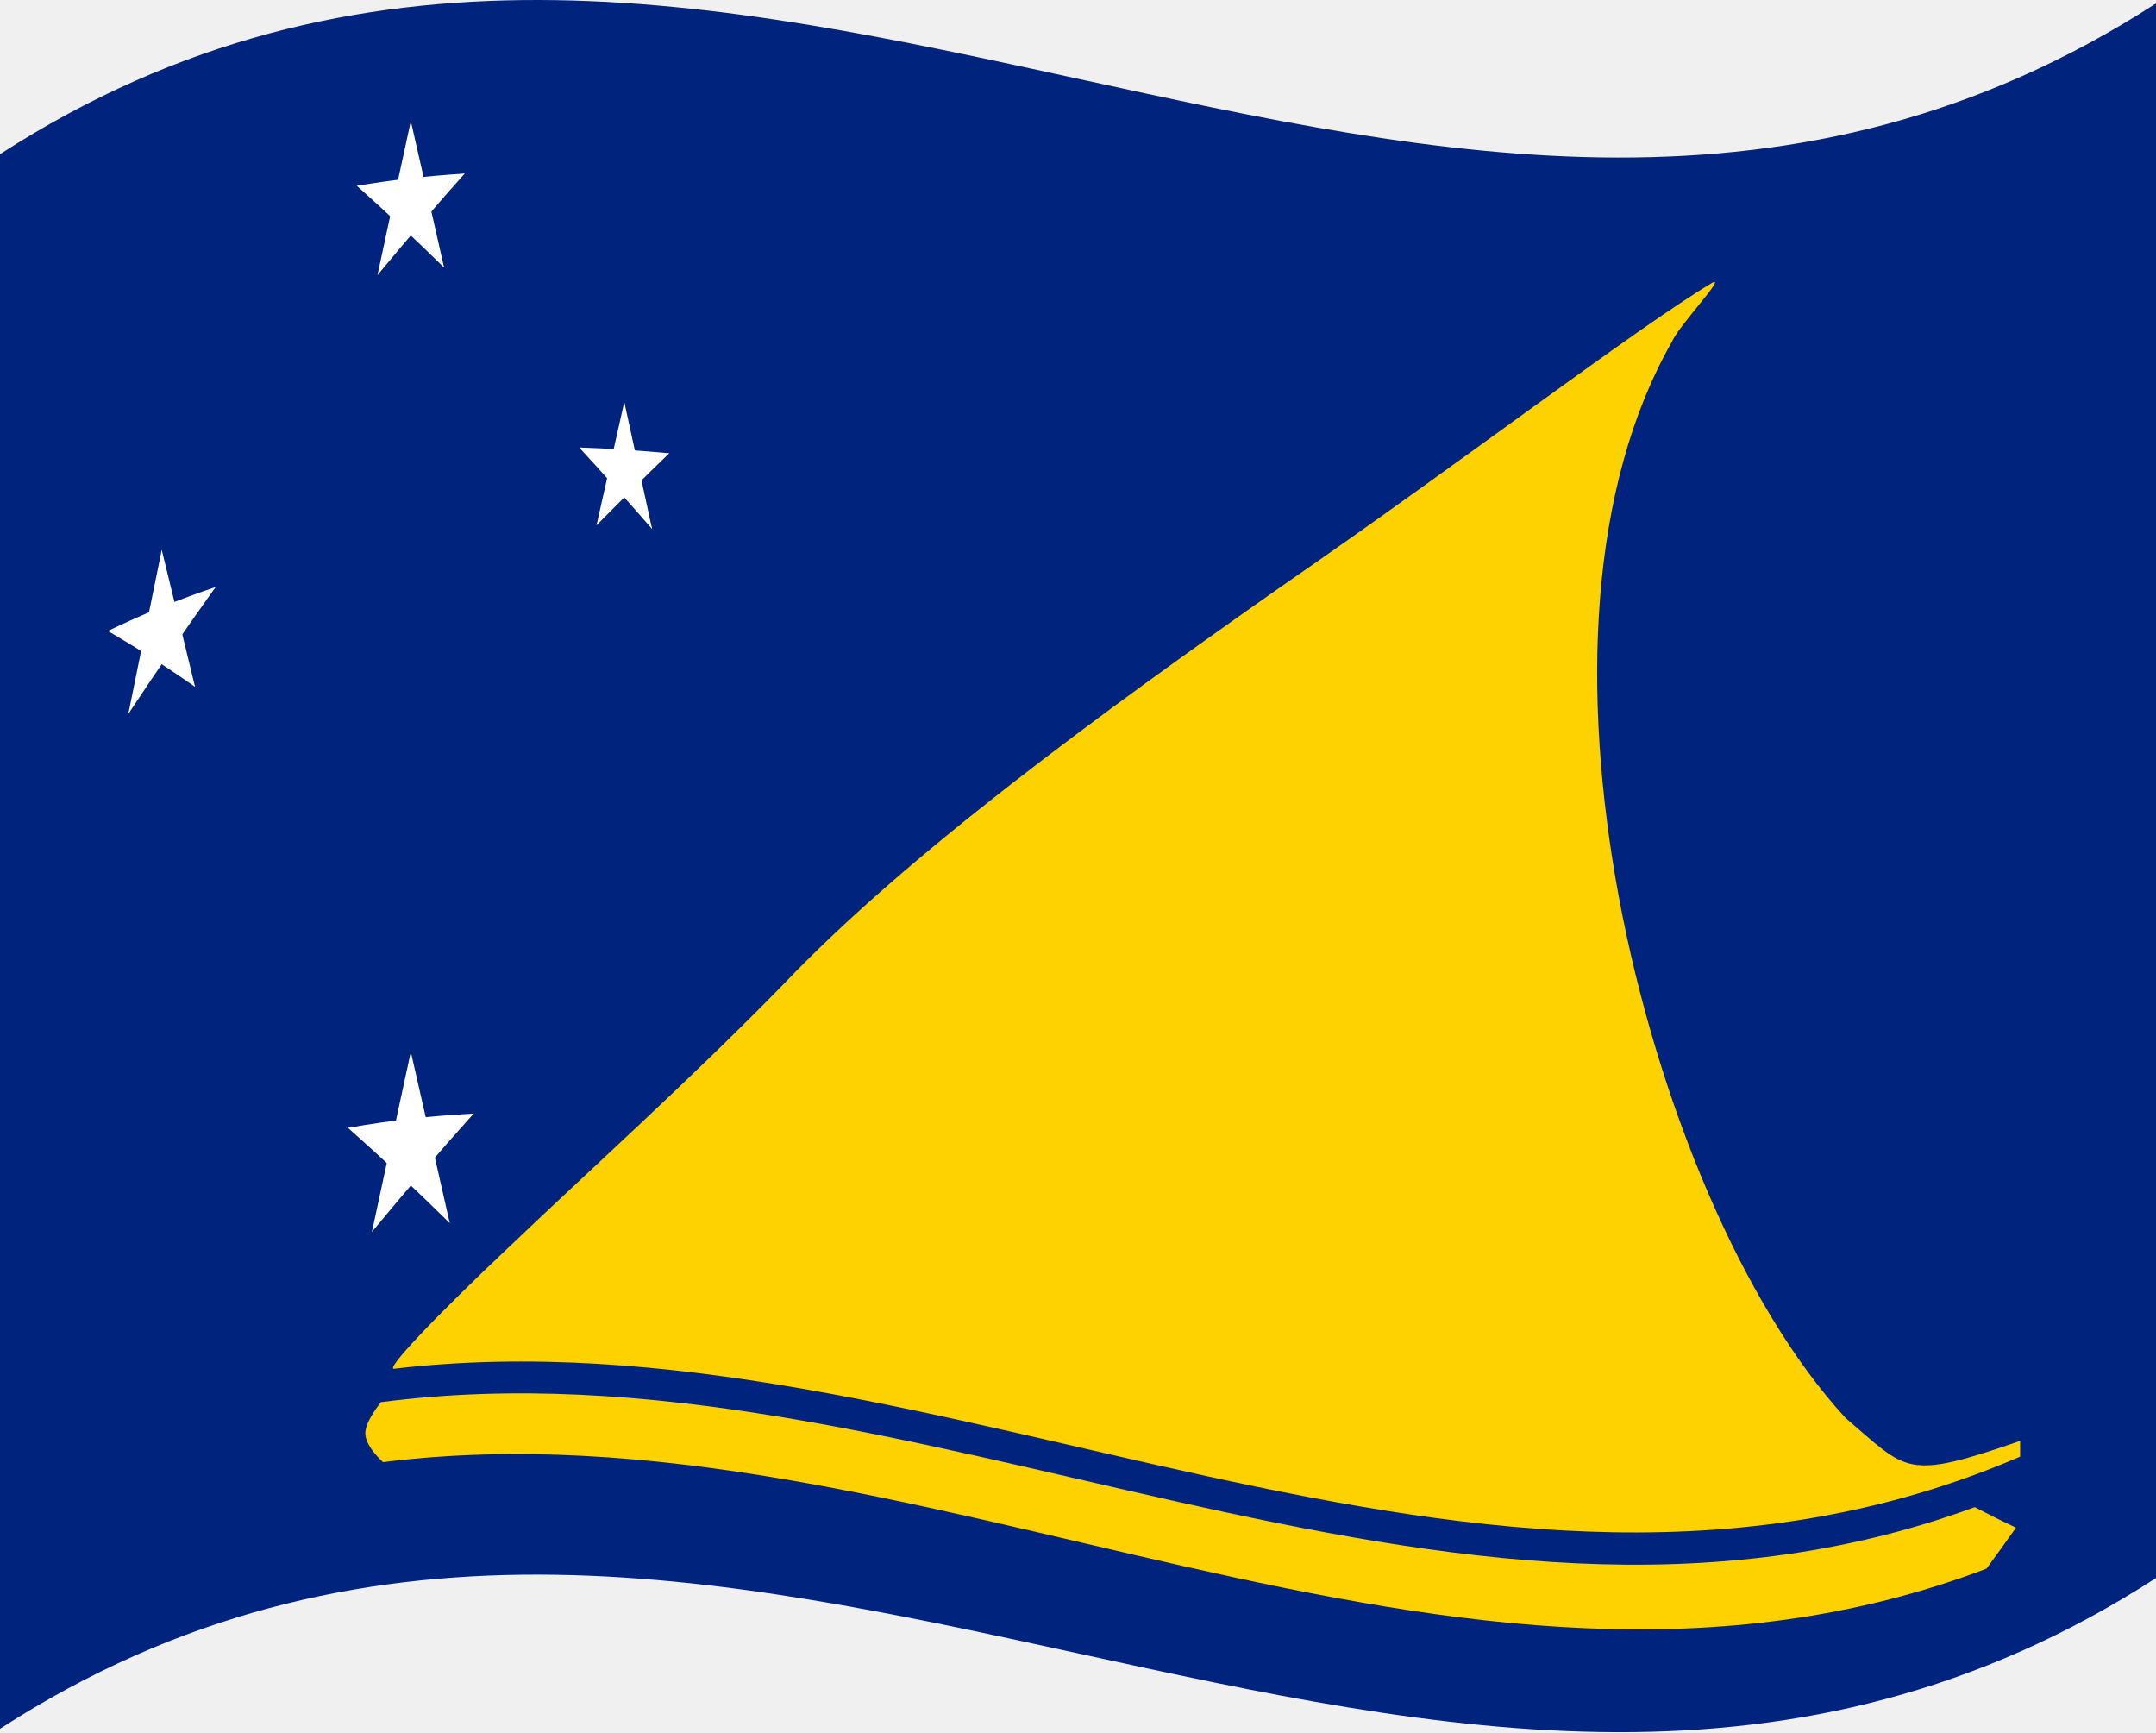
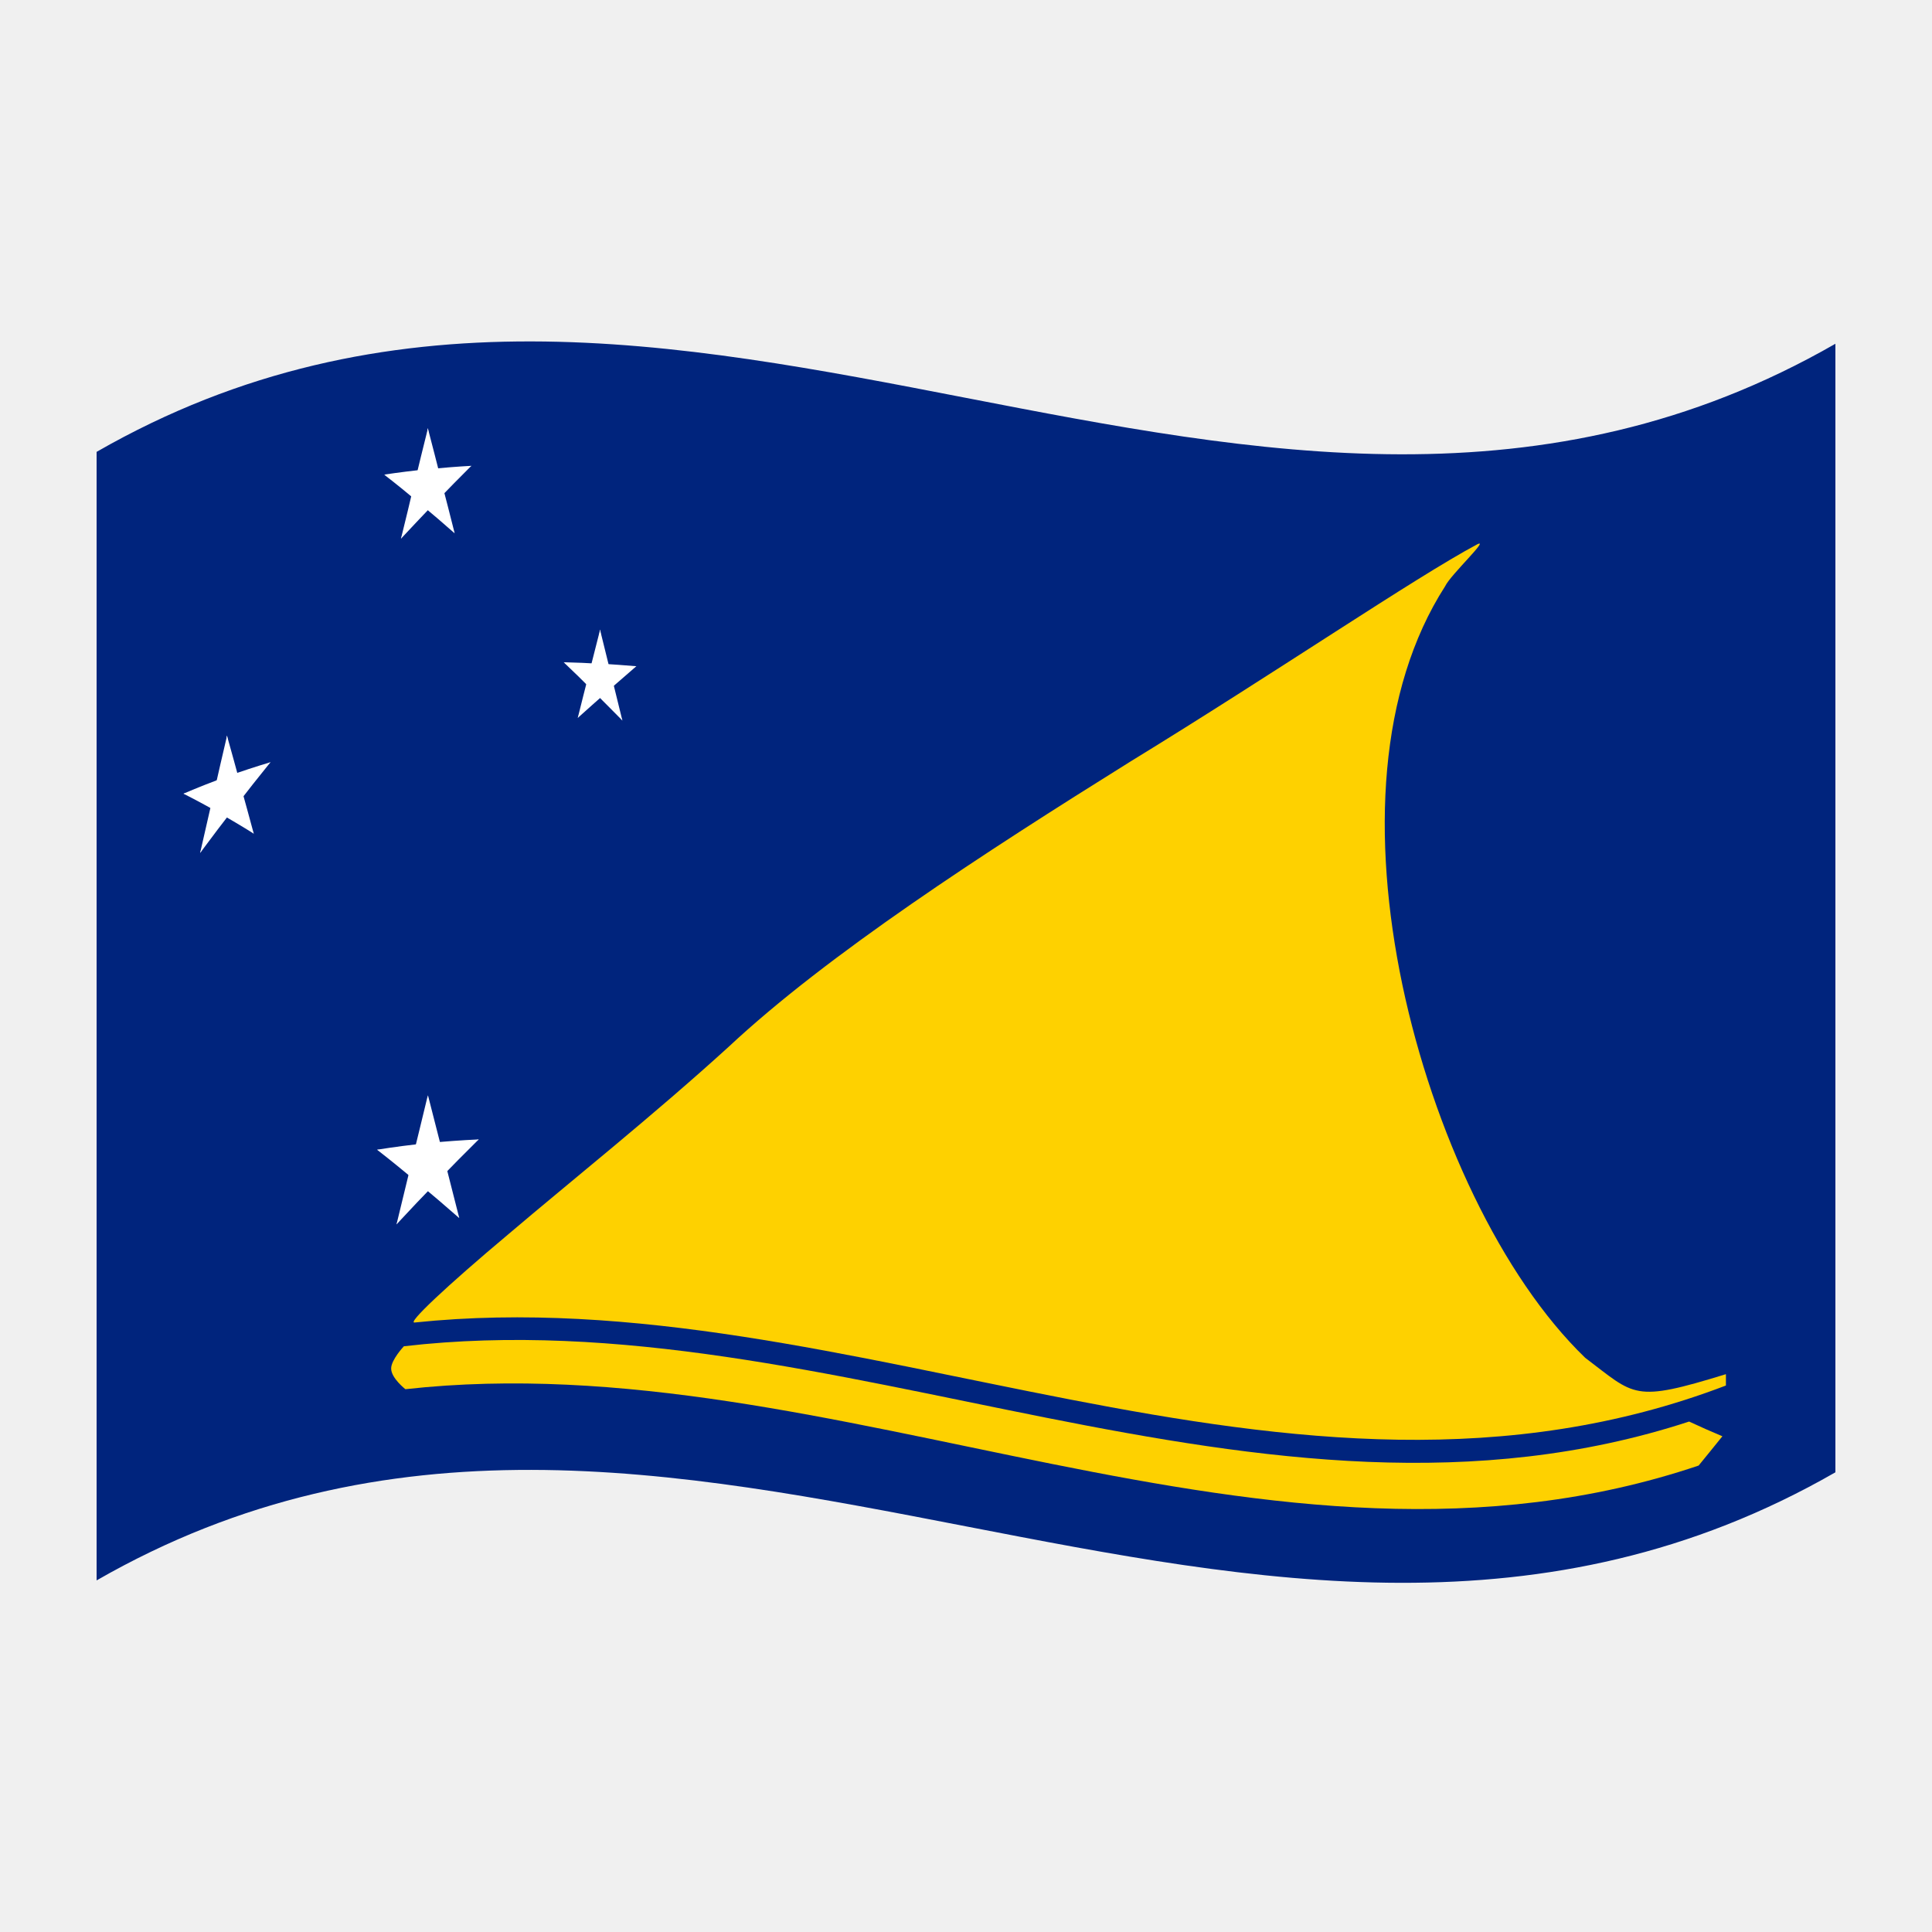
- <svg xmlns="http://www.w3.org/2000/svg" viewBox="0 0 1260 1012.04">
+ <svg xmlns="http://www.w3.org/2000/svg" version="1.1" id="Layer_1" x="0px" y="0px" viewBox="0 0 1260 1260" style="enable-background:new 0 0 1260 1260;" xml:space="preserve">
+   <style type="text/css">
+ 	.st0{fill:#00247D;}
+ 	.st1{fill:#FED100;}
+ 	.st2{fill:#FFFFFF;}
+ </style>
  <g>
-     <path d="M0,90.08v920C420,738.76,840,1193.28,1260,922V2C840,273.28,420-181.24,0,90.08Z" style="fill: #00247d" />
-     <path d="M977.18,199.54c3.76-9.11,32.68-39.48,23.2-34.17C955,192.6,855.22,269.3,748.85,342.62c-106.38,74.66-219.32,157.14-291,232.47-54.65,56-114.62,109.79-159.36,152.53-44.74,42.2-74.25,73.38-68,72.07h0c316.7-37.07,633.4,187.52,950.1,51.39v-9.2c-67.47,23.34-65.6,17.59-102-13.38-60.51-65.79-110.09-184.78-132.44-304C923.88,404.48,928.76,284.24,977.18,199.54Z" style="fill: #fed100" />
-     <polygon points="222.69 819.22 222.69 819.22 222.69 819.22 222.69 819.22" style="fill: #fed100" />
-     <path d="M222.69,819.22s-9.22,11-9.19,18.16c0,7.92,10.34,16.87,10.34,16.9,312.37-39,624.74,180.79,937.12,62.23q8.61-11.79,17.22-23.93-12-5.64-24.11-12C843.61,994.62,533.15,778.71,222.69,819.22Z" style="fill: #fed100" />
-     <path d="M240.07,127.14q15.75-13.27,31.5-25.74-15.75,1-31.5,2.74Z" style="fill: #fff" />
-     <path d="M246.09,130.53q12.74-14.84,25.48-29.13-17.37,5.28-34.74,11.54Q241.45,121.7,246.09,130.53Z" style="fill: #fff" />
-     <path d="M234.82,122.19q12.36,16.81,24.72,34.14-4.87-21.48-9.74-42.88Q242.32,117.73,234.82,122.19Z" style="fill: #fff" />
-     <path d="M234.05,131.89q12.75,11.94,25.49,24.44-8.12-22.17-16.23-44.12Q238.69,122,234.05,131.89Z" style="fill: #fff" />
-     <path d="M220.6,160.74q12.75-15.39,25.49-30.21-4.64-8.84-9.26-17.59Q228.71,136.73,220.6,160.74Z" style="fill: #fff" />
-     <path d="M220.6,160.74Q233,140.61,245.31,121q-7.49-2.77-15-5.35Q225.47,138.15,220.6,160.74Z" style="fill: #fff" />
-     <path d="M234.05,131.89q4.63-9.88,9.26-19.68-17.37-2.34-34.74-3.65Q221.31,119.93,234.05,131.89Z" style="fill: #fff" />
-     <path d="M240.07,127.14v-23q-15.75,1.77-31.5,4.42Q224.32,117.41,240.07,127.14Z" style="fill: #fff" />
-     <path d="M230.34,115.65q7.49,2.58,15,5.35-2.61-25.15-5.24-50.28Q235.2,93.15,230.34,115.65Z" style="fill: #fff" />
-     <path d="M234.82,122.19q7.5-4.47,15-8.74-4.86-21.4-9.73-42.73Q237.45,96.45,234.82,122.19Z" style="fill: #fff" />
-     <path d="M364.84,281.91q13.13-8.73,26.25-17.08-13.12-1.23-26.25-2.09Z" style="fill: #fff" />
-     <path d="M369.86,285.61q10.62-10.51,21.23-20.78-14.47,2.16-28.95,4.76Z" style="fill: #fff" />
-     <path d="M360.47,277q10.3,15.88,20.6,32Q377,290.44,373,271.91,366.71,274.41,360.47,277Z" style="fill: #fff" />
-     <path d="M359.83,285q10.62,11.9,21.24,24.05-6.76-19.59-13.53-39.07Q363.69,277.44,359.83,285Z" style="fill: #fff" />
-     <path d="M348.62,306.9q10.62-10.77,21.24-21.29-3.86-8-7.72-16Q355.38,288.19,348.62,306.9Z" style="fill: #fff" />
-     <path d="M348.62,306.9q10.29-14.79,20.59-29.34-6.24-3.39-12.48-6.7Q352.68,288.86,348.62,306.9Z" style="fill: #fff" />
-     <path d="M359.83,285q3.85-7.53,7.71-15-14.48-4.49-29-8.5Q349.21,273.07,359.83,285Z" style="fill: #fff" />
-     <path d="M364.84,281.91V262.74q-13.12-.86-26.25-1.3Q351.72,271.46,364.84,281.91Z" style="fill: #fff" />
-     <path d="M356.73,270.86q6.24,3.3,12.48,6.7-2.18-21.35-4.37-42.67Z" style="fill: #fff" />
-     <path d="M360.47,277q6.24-2.58,12.48-5.08-4.05-18.53-8.11-37Q362.67,255.94,360.47,277Z" style="fill: #fff" />
-     <path d="M94.5,377.68Q110.25,359.79,126,343q-15.75,5.26-31.5,11.66Z" style="fill: #fff" />
-     <path d="M100.52,379.31Q113.26,360.8,126,343q-17.37,10-34.74,21.42Q95.88,371.82,100.52,379.31Z" style="fill: #fff" />
-     <path d="M89.26,374.28q12.34,13.14,24.71,27-4.87-20.11-9.74-40.12Q96.74,367.6,89.26,374.28Z" style="fill: #fff" />
-     <path d="M88.48,384.2q12.75,8.16,25.49,17.08-8.11-19.89-16.23-39.48Q93.12,373,88.48,384.2Z" style="fill: #fff" />
-     <path d="M75,417.11q12.75-19.29,25.49-37.8-4.63-7.49-9.26-14.87Q83.14,390.62,75,417.11Z" style="fill: #fff" />
-     <path d="M75,417.11Q87.39,393.2,99.75,370q-7.5-.6-15-.94Q79.9,393,75,417.11Z" style="fill: #fff" />
-     <path d="M88.48,384.2q4.63-11.25,9.26-22.4Q80.37,364.52,63,368.65,75.73,376,88.48,384.2Z" style="fill: #fff" />
-     <path d="M94.5,377.68v-23q-15.75,6.39-31.5,14Q78.75,372.57,94.5,377.68Z" style="fill: #fff" />
-     <path d="M84.77,369.07q7.49.35,15,.94-2.61-24.39-5.24-48.75Q89.64,345.11,84.77,369.07Z" style="fill: #fff" />
-     <path d="M89.25,374.28q7.5-6.69,15-13.12-4.86-20-9.73-39.9Q91.88,347.75,89.25,374.28Z" style="fill: #fff" />
-     <path d="M240.07,680.48q18.38-15.5,36.75-29.87-18.37,1-36.75,3Z" style="fill: #fff" />
-     <path d="M247.09,684.44q14.86-17.28,29.73-33.83-20.26,6-40.53,13.31Q241.69,674.14,247.09,684.44Z" style="fill: #fff" />
-     <path d="M234,674.71q14.42,19.59,28.83,39.89-5.67-25.1-11.35-50.08Q242.69,669.49,234,674.71Z" style="fill: #fff" />
-     <path d="M233.05,686q14.87,13.9,29.73,28.57-9.46-25.9-18.93-51.53Q238.45,674.5,233.05,686Z" style="fill: #fff" />
-     <path d="M217.36,719.75q14.87-18,29.73-35.31-5.4-10.31-10.8-20.52Q226.83,691.69,217.36,719.75Z" style="fill: #fff" />
-     <path d="M217.36,719.75q14.41-23.58,28.83-46.42-8.74-3.26-17.48-6.24Q223,693.36,217.36,719.75Z" style="fill: #fff" />
-     <path d="M233.05,686q5.4-11.53,10.8-23-20.26-2.76-40.53-4.09Q218.19,672.11,233.05,686Z" style="fill: #fff" />
-     <path d="M240.07,680.48V653.65q-18.37,2.07-36.75,5.33Q221.7,669.12,240.07,680.48Z" style="fill: #fff" />
-     <path d="M228.71,667.09q8.74,3,17.48,6.24-3.06-29.36-6.12-58.67Q234.39,640.82,228.71,667.09Z" style="fill: #fff" />
-     <path d="M234,674.71q8.75-5.22,17.48-10.19-5.69-25-11.36-49.86Q237,644.66,234,674.71Z" style="fill: #fff" />
+     <path class="st0" d="M63,294.7v736c378-217.1,756,146.6,1134-70.5v-736C819,441.3,441,77.7,63,294.7z" />
+     <path class="st1" d="M942.5,382.3c3.4-7.3,29.4-31.6,20.9-27.3c-40.8,21.8-130.6,83.1-226.4,141.8   c-95.7,59.7-197.4,125.7-261.9,186c-49.2,44.8-103.2,87.8-143.4,122c-40.3,33.8-66.8,58.7-61.2,57.7l0,0   c285-29.7,570.1,150,855.1,41.1v-7.4c-60.7,18.7-59,14.1-91.8-10.7c-54.5-52.6-99.1-147.8-119.2-243.2   C894.5,546.2,898.9,450.1,942.5,382.3z" />
+     <polygon class="st1" points="263.4,878 263.4,878 263.4,878  " />
+     <path class="st1" d="M263.4,878c0,0-8.3,8.8-8.3,14.5c0,6.3,9.3,13.5,9.3,13.5c281.1-31.2,562.3,144.6,843.4,49.8   c5.2-6.3,10.3-12.7,15.5-19.1c-7.2-3-14.4-6.2-21.7-9.6C822.2,1018.4,542.8,845.6,263.4,878z" />
+     <path class="st2" d="M279.1,324.4c9.4-7.1,18.9-13.9,28.3-20.6c-9.4,0.5-18.9,1.3-28.3,2.2V324.4z" />
+     <path class="st2" d="M284.5,327.1c7.6-7.9,15.3-15.7,22.9-23.3c-10.4,2.8-20.8,5.9-31.3,9.2C278.9,317.7,281.7,322.4,284.5,327.1z" />
+     <path class="st2" d="M274.3,320.4c7.4,9,14.8,18.1,22.2,27.3c-2.9-11.5-5.8-22.9-8.8-34.3C283.3,315.7,278.8,318,274.3,320.4z" />
+     <path class="st2" d="M273.6,328.2c7.7,6.4,15.3,12.9,22.9,19.6c-4.9-11.8-9.7-23.6-14.6-35.3C279.2,317.7,276.4,322.9,273.6,328.2z   " />
+     <path class="st2" d="M261.5,351.3c7.7-8.2,15.3-16.3,22.9-24.2c-2.8-4.7-5.6-9.4-8.3-14.1C271.3,325.7,266.4,338.4,261.5,351.3z" />
+     <path class="st2" d="M261.5,351.3c7.4-10.7,14.9-21.3,22.2-31.8c-4.5-1.5-9-2.9-13.5-4.3C267.4,327.2,264.5,339.2,261.5,351.3z" />
+     <path class="st2" d="M273.6,328.2c2.8-5.3,5.6-10.5,8.3-15.7c-10.4-1.2-20.8-2.2-31.3-2.9C258.4,315.6,266,321.8,273.6,328.2z" />
+     <path class="st2" d="M279.1,324.4V306c-9.5,0.9-18.9,2.1-28.4,3.5C260.2,314.2,269.6,319.2,279.1,324.4z" />
+     <path class="st2" d="M270.3,315.2c4.5,1.4,9,2.8,13.5,4.3c-1.6-13.4-3.1-26.8-4.7-40.2C276.1,291.2,273.2,303.2,270.3,315.2z" />
+     <path class="st2" d="M274.3,320.4c4.5-2.4,9-4.7,13.5-7c-2.9-11.4-5.8-22.8-8.8-34.2C277.5,293,275.9,306.7,274.3,320.4z" />
+     <path class="st2" d="M391.4,448.2c7.9-4.7,15.8-9.2,23.6-13.7c-7.9-0.7-15.7-1.2-23.6-1.7V448.2z" />
+     <path class="st2" d="M395.9,451.1c6.4-5.6,12.7-11.1,19.1-16.6c-8.7,1.2-17.4,2.4-26.1,3.8L395.9,451.1z" />
+     <path class="st2" d="M387.4,444.3c6.2,8.5,12.4,17,18.5,25.6c-2.4-9.9-4.9-19.8-7.3-29.7C394.9,441.5,391.2,442.9,387.4,444.3z" />
+     <path class="st2" d="M386.8,450.7c6.4,6.3,12.7,12.8,19.1,19.2c-4.1-10.4-8.1-20.9-12.2-31.3C391.5,442.6,389.2,446.6,386.8,450.7z   " />
+     <path class="st2" d="M376.8,468.2c6.4-5.7,12.7-11.4,19.1-17c-2.3-4.3-4.6-8.5-6.9-12.8C384.9,448.3,380.8,458.2,376.8,468.2z" />
+     <path class="st2" d="M376.8,468.2c6.2-7.9,12.4-15.7,18.5-23.5c-3.7-1.8-7.5-3.6-11.2-5.4C381.6,448.9,379.2,458.6,376.8,468.2z" />
+     <path class="st2" d="M386.8,450.7c2.3-4,4.6-8,6.9-12c-8.7-2.4-17.4-4.7-26.1-6.8C374.1,438,380.5,444.3,386.8,450.7z" />
+     <path class="st2" d="M391.4,448.2v-15.3c-7.9-0.5-15.7-0.8-23.6-1C375.6,437.2,383.5,442.6,391.4,448.2z" />
+     <path class="st2" d="M384.1,439.3c3.7,1.8,7.5,3.5,11.2,5.4c-1.3-11.4-2.6-22.8-3.9-34.1L384.1,439.3z" />
+     <path class="st2" d="M387.4,444.3c3.7-1.4,7.5-2.7,11.2-4.1c-2.4-9.9-4.9-19.7-7.3-29.6C390.1,421.8,388.7,433,387.4,444.3z" />
+     <path class="st2" d="M148.1,524.8c9.4-9.5,18.9-18.8,28.3-27.7c-9.4,2.8-18.9,5.9-28.3,9.3V524.8z" />
+     <path class="st2" d="M153.5,526.1c7.6-9.9,15.3-19.6,22.9-29c-10.4,5.3-20.8,11-31.3,17.1C147.9,518.1,150.7,522.1,153.5,526.1z" />
+     <path class="st2" d="M143.3,522.1c7.4,7,14.8,14.2,22.2,21.6c-2.9-10.7-5.8-21.4-8.8-32.1C152.3,515,147.8,518.5,143.3,522.1z" />
+     <path class="st2" d="M142.6,530c7.6,4.4,15.3,8.9,22.9,13.7c-4.9-10.6-9.7-21.1-14.6-31.6C148.2,518.1,145.4,524,142.6,530z" />
+     <path class="st2" d="M130.5,556.3c7.6-10.3,15.3-20.4,22.9-30.2c-2.8-4-5.6-8-8.3-11.9C140.3,528.2,135.4,542.2,130.5,556.3z" />
+     <path class="st2" d="M130.5,556.3c7.4-12.8,14.9-25.3,22.3-37.7c-4.5-0.3-9-0.6-13.5-0.8C136.4,530.7,133.4,543.5,130.5,556.3z" />
+     <path class="st2" d="M142.6,530c2.8-6,5.6-12,8.3-17.9c-10.4,1.5-20.8,3.3-31.3,5.5C127.3,521.5,135,525.6,142.6,530z" />
+     <path class="st2" d="M148.1,524.8v-18.4c-9.4,3.4-18.9,7.1-28.4,11.2C129.1,519.7,138.6,522.1,148.1,524.8z" />
+     <path class="st2" d="M139.3,517.9c4.5,0.2,9,0.4,13.5,0.8c-1.6-13-3.1-26-4.7-39C145.1,492.4,142.2,505.1,139.3,517.9z" />
+     <path class="st2" d="M143.3,522.1c4.5-3.6,9-7.1,13.5-10.5c-2.9-10.7-5.8-21.3-8.8-31.9C146.5,493.8,144.9,507.9,143.3,522.1z" />
+     <path class="st2" d="M279.1,767c11-8.3,22.1-16.2,33.1-23.9c-11,0.5-22,1.3-33.1,2.4V767z" />
+     <path class="st2" d="M285.4,770.2c8.9-9.2,17.8-18.2,26.8-27.1c-12.2,3.2-24.3,6.7-36.5,10.6C278.9,759.2,282.1,764.7,285.4,770.2z   " />
+     <path class="st2" d="M273.6,762.4c8.7,10.4,17.3,21.1,25.9,31.9c-3.4-13.4-6.8-26.7-10.2-40.1C284.1,756.9,278.8,759.6,273.6,762.4   z" />
+     <path class="st2" d="M272.7,771.5c8.9,7.4,17.8,15,26.8,22.9c-5.7-13.8-11.4-27.6-17-41.2C279.2,759.2,276,765.3,272.7,771.5z" />
+     <path class="st2" d="M258.6,798.5c8.9-9.6,17.8-19,26.8-28.2c-3.2-5.5-6.5-11-9.7-16.4C270,768.6,264.3,783.5,258.6,798.5z" />
+     <path class="st2" d="M258.6,798.5c8.6-12.6,17.3-25,25.9-37.1c-5.2-1.7-10.5-3.4-15.7-5C265.4,770.3,262,784.4,258.6,798.5z" />
+     <path class="st2" d="M272.7,771.5c3.2-6.1,6.5-12.3,9.7-18.4c-12.2-1.5-24.3-2.6-36.5-3.3C254.9,756.8,263.8,764.1,272.7,771.5z" />
+     <path class="st2" d="M279.1,767v-21.5c-11,1.1-22,2.5-33.1,4.3C257,755.3,268,761,279.1,767z" />
+     <path class="st2" d="M268.8,756.3c5.2,1.6,10.5,3.3,15.7,5c-1.8-15.7-3.7-31.3-5.5-46.9C275.7,728.3,272.2,742.3,268.8,756.3z" />
+     <path class="st2" d="M273.6,762.4c5.2-2.8,10.5-5.5,15.7-8.2c-3.4-13.3-6.8-26.6-10.2-39.9C277.2,730.4,275.4,746.4,273.6,762.4z" />
  </g>
</svg>
